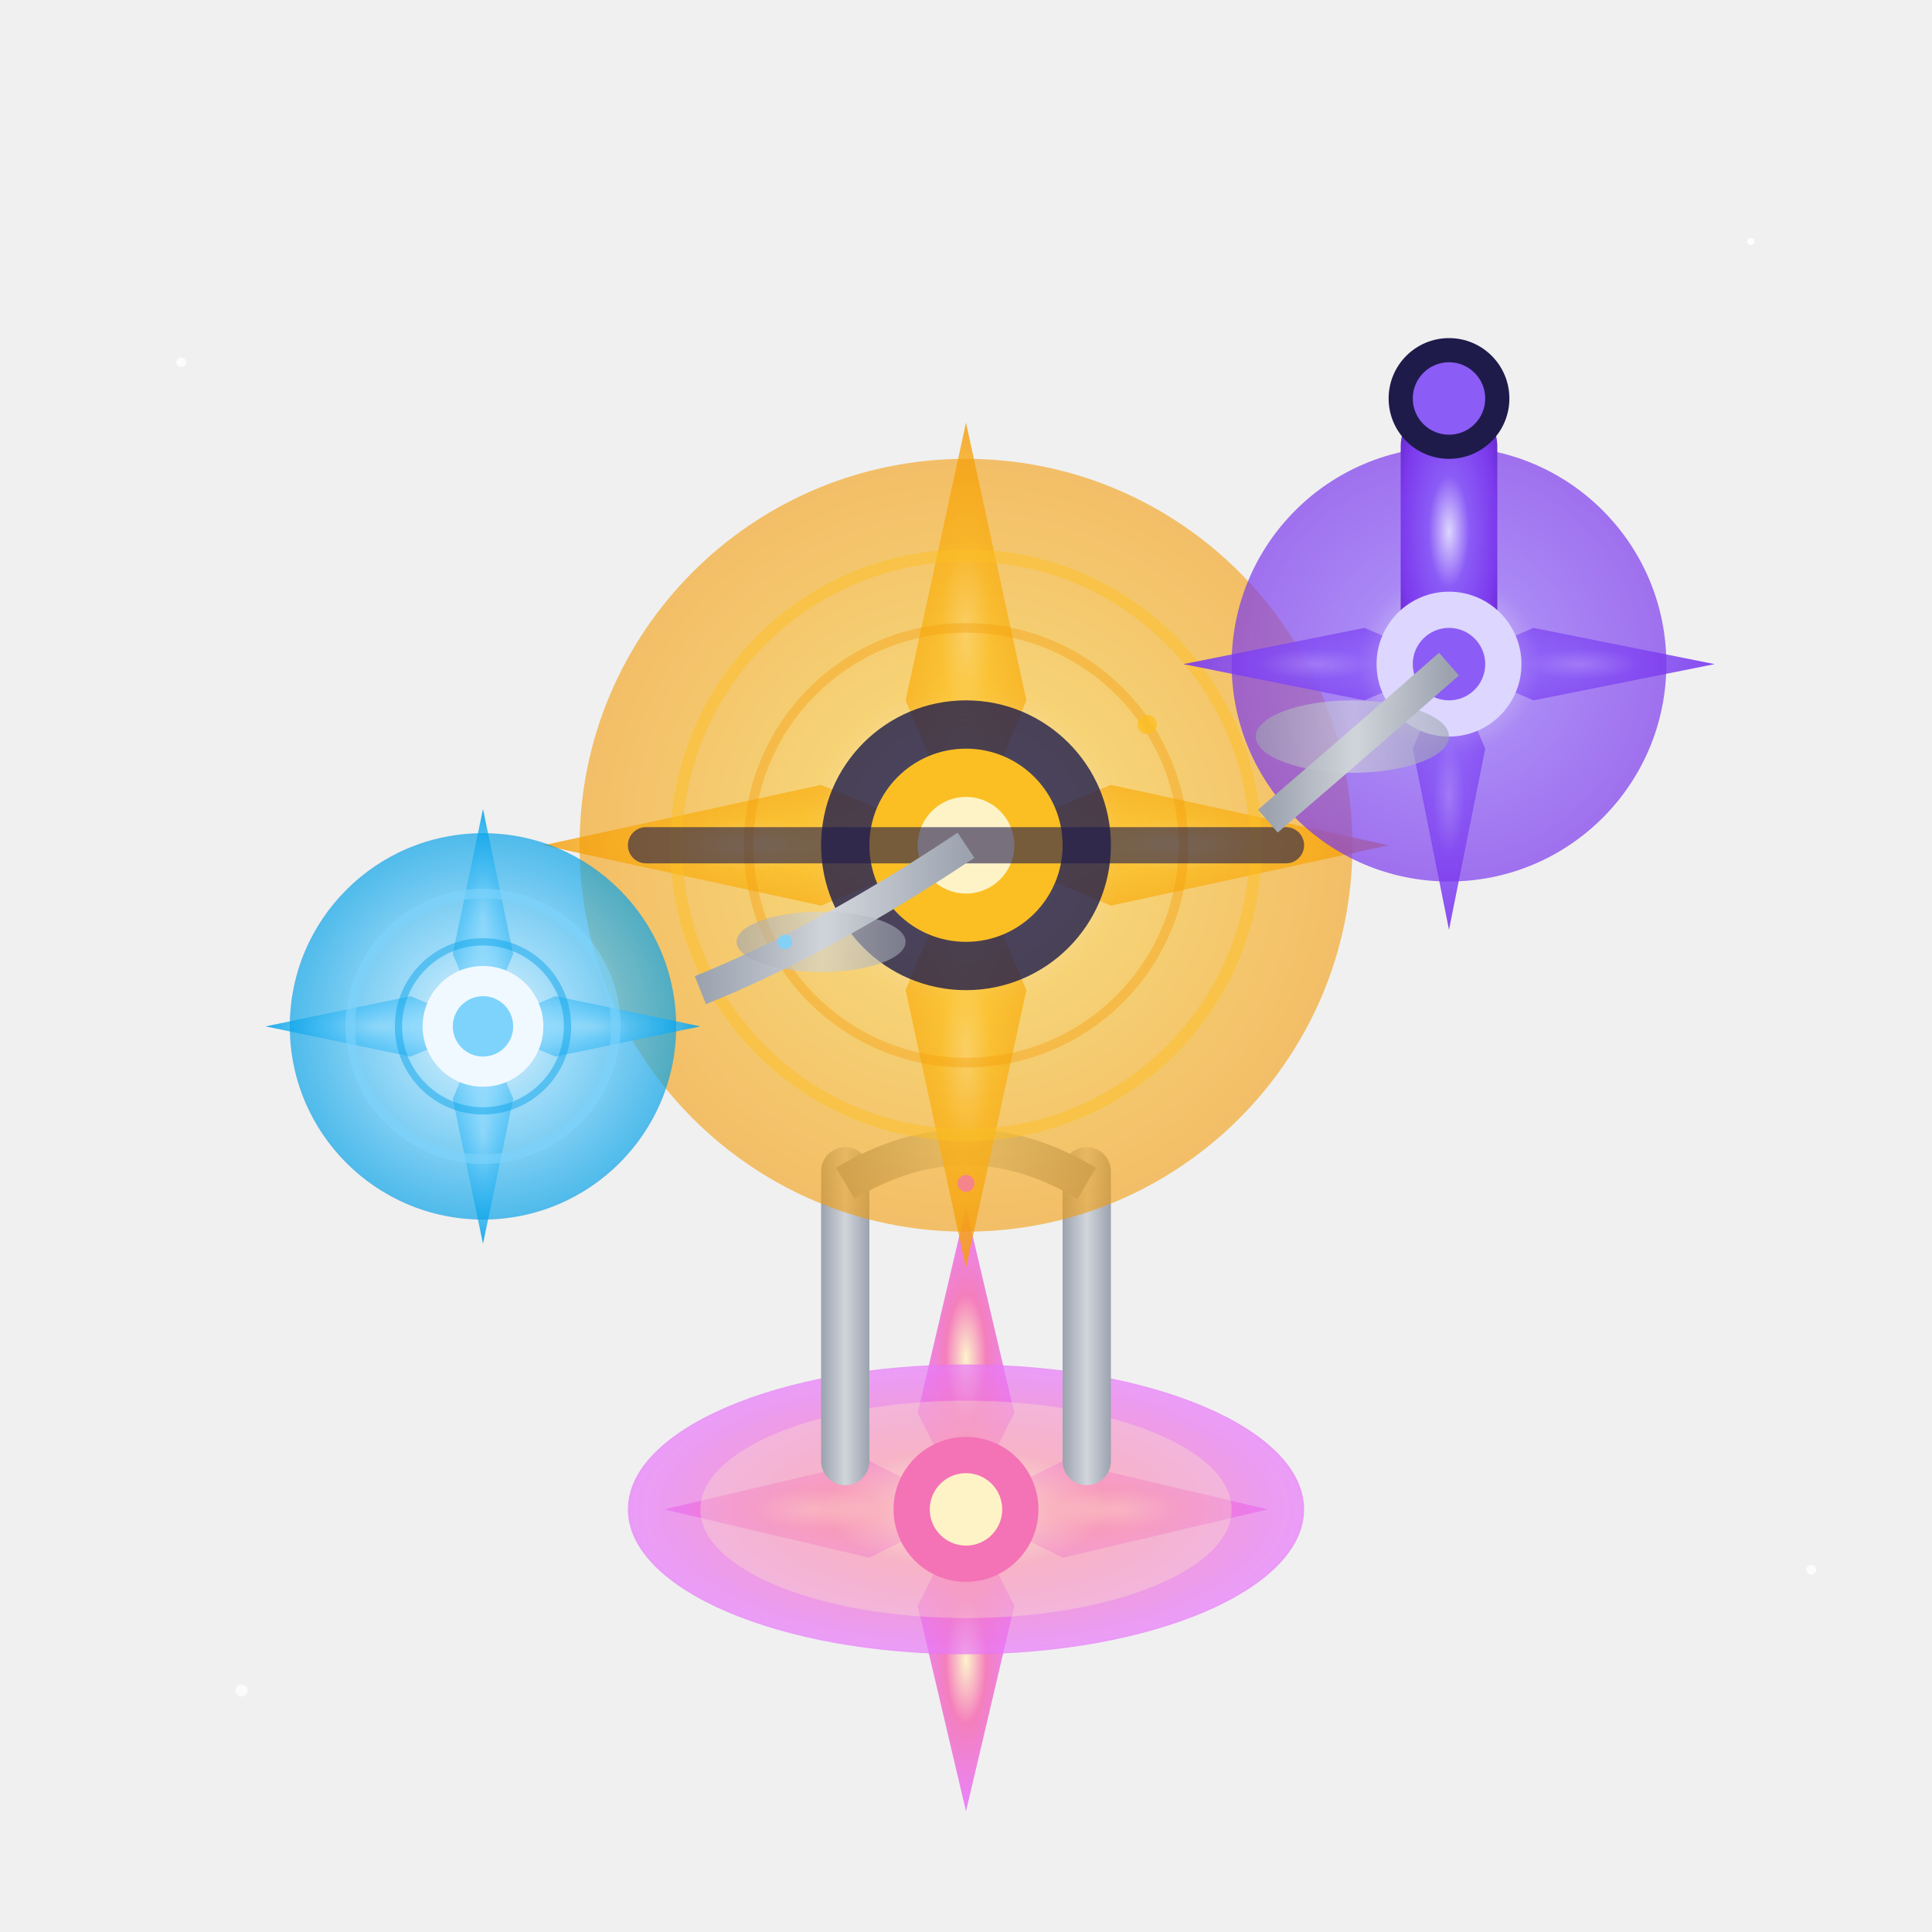
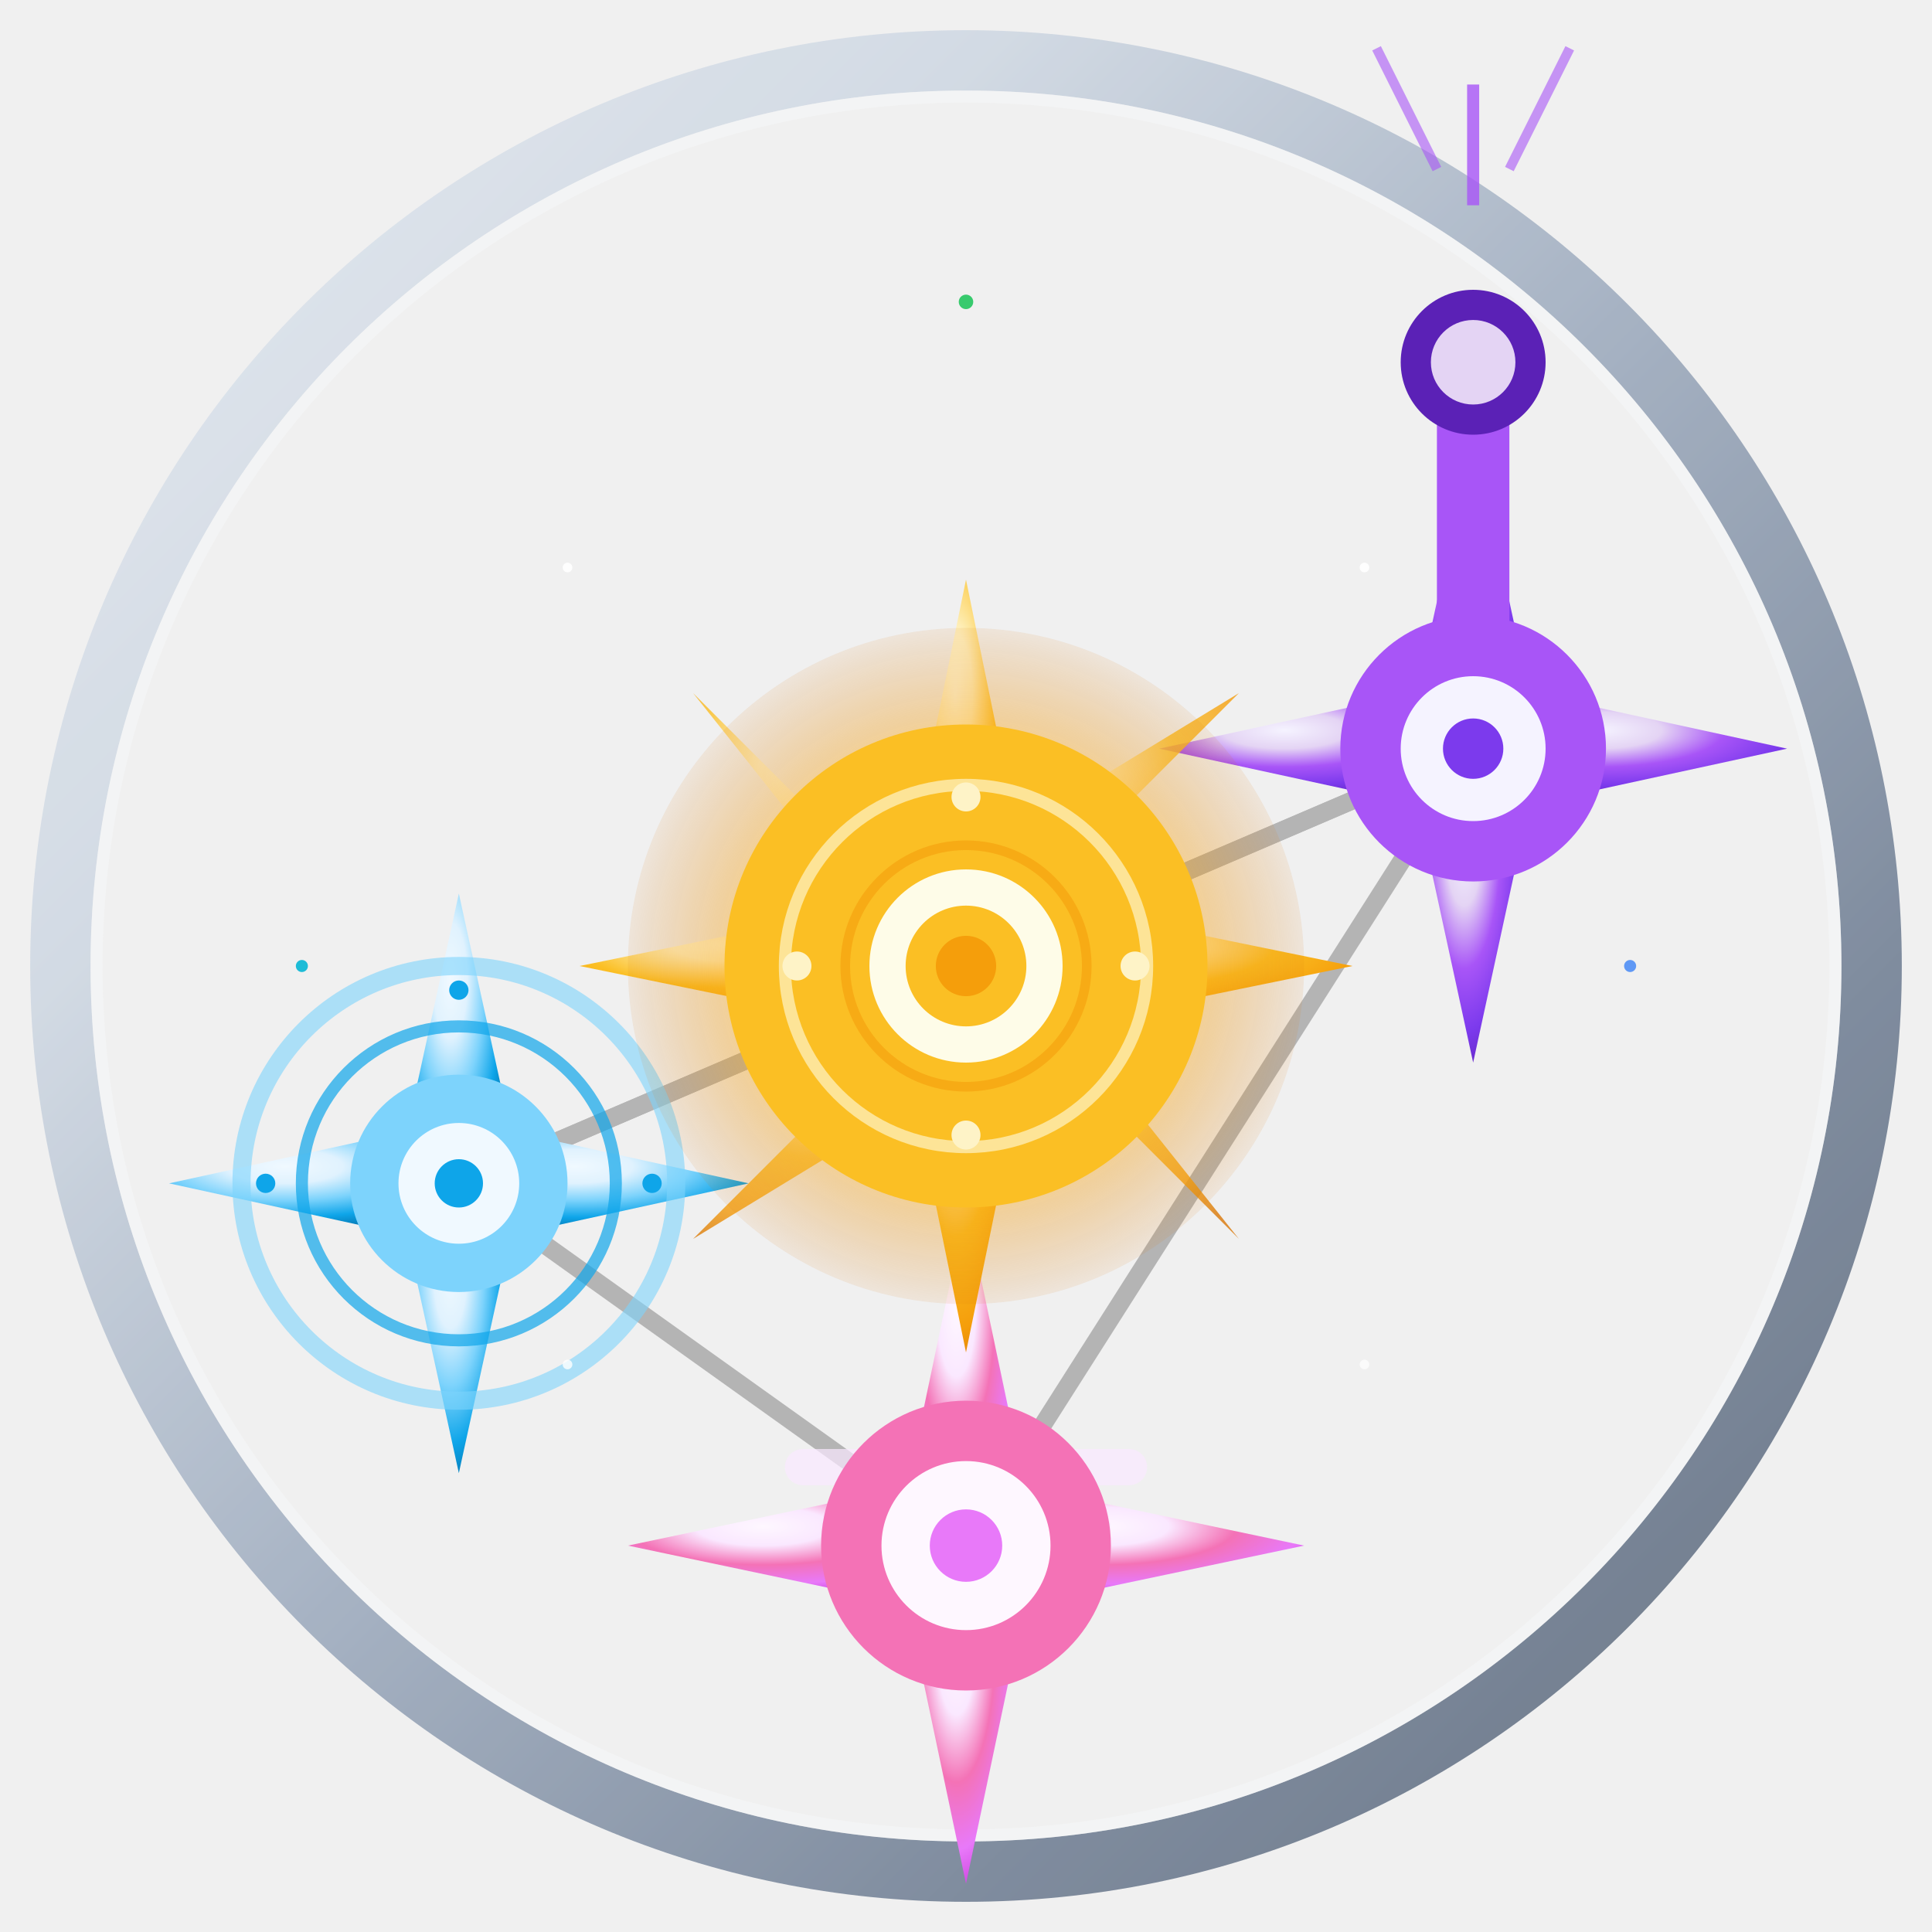
<svg xmlns="http://www.w3.org/2000/svg" viewBox="0 0 16 16">
  <defs>
-     <radialGradient id="visionStar" cx="0.5" cy="0.5" r="0.7">
-       <stop offset="0%" style="stop-color:#fef3c7" />
-       <stop offset="30%" style="stop-color:#fbbf24" />
-       <stop offset="70%" style="stop-color:#f59e0b" />
+     <radialGradient id="energyCore" cx="0.4" cy="0.3" r="0.8">
+       <stop offset="0%" style="stop-color:#fefce8" />
+       <stop offset="20%" style="stop-color:#fef3c7" />
+       <stop offset="50%" style="stop-color:#fbbf24" />
+       <stop offset="80%" style="stop-color:#f59e0b" />
      <stop offset="100%" style="stop-color:#d97706" />
    </radialGradient>
-     <radialGradient id="knowledgeStar" cx="0.5" cy="0.5" r="0.7">
-       <stop offset="0%" style="stop-color:#fef3c7" />
-       <stop offset="30%" style="stop-color:#f472b6" />
-       <stop offset="70%" style="stop-color:#e879f9" />
+     <radialGradient id="detectionArray" cx="0.4" cy="0.3" r="0.8">
+       <stop offset="0%" style="stop-color:#f0f9ff" />
+       <stop offset="25%" style="stop-color:#e0f2fe" />
+       <stop offset="50%" style="stop-color:#7dd3fc" />
+       <stop offset="75%" style="stop-color:#0ea5e9" />
+       <stop offset="100%" style="stop-color:#0369a1" />
+     </radialGradient>
+     <radialGradient id="researchTelescope" cx="0.4" cy="0.3" r="0.8">
+       <stop offset="0%" style="stop-color:#f5f3ff" />
+       <stop offset="25%" style="stop-color:#e4d4f4" />
+       <stop offset="50%" style="stop-color:#a855f7" />
+       <stop offset="75%" style="stop-color:#7c3aed" />
+       <stop offset="100%" style="stop-color:#5b21b6" />
+     </radialGradient>
+     <radialGradient id="dataArchive" cx="0.4" cy="0.3" r="0.8">
+       <stop offset="0%" style="stop-color:#fef7ff" />
+       <stop offset="25%" style="stop-color:#fae8ff" />
+       <stop offset="50%" style="stop-color:#f472b6" />
+       <stop offset="75%" style="stop-color:#e879f9" />
      <stop offset="100%" style="stop-color:#c026d3" />
    </radialGradient>
-     <radialGradient id="discoveryStar" cx="0.5" cy="0.5" r="0.7">
-       <stop offset="0%" style="stop-color:#ddd6fe" />
-       <stop offset="30%" style="stop-color:#8b5cf6" />
-       <stop offset="70%" style="stop-color:#7c3aed" />
-       <stop offset="100%" style="stop-color:#5b21b6" />
+     <linearGradient id="containmentField" x1="0%" y1="0%" x2="100%" y2="100%">
+       <stop offset="0%" style="stop-color:#e2e8f0" />
+       <stop offset="25%" style="stop-color:#cbd5e1" />
+       <stop offset="50%" style="stop-color:#94a3b8" />
+       <stop offset="75%" style="stop-color:#64748b" />
+       <stop offset="100%" style="stop-color:#475569" />
+     </linearGradient>
+     <radialGradient id="energyPulse" cx="0.5" cy="0.5" r="0.5">
+       <stop offset="0%" style="stop-color:#fbbf24" stop-opacity="0.8" />
+       <stop offset="70%" style="stop-color:#f59e0b" stop-opacity="0.4" />
+       <stop offset="100%" style="stop-color:#d97706" stop-opacity="0.1" />
    </radialGradient>
-     <radialGradient id="reflectionStar" cx="0.5" cy="0.5" r="0.7">
-       <stop offset="0%" style="stop-color:#f0f9ff" />
-       <stop offset="30%" style="stop-color:#7dd3fc" />
-       <stop offset="70%" style="stop-color:#0ea5e9" />
-       <stop offset="100%" style="stop-color:#0369a1" />
-     </radialGradient>
-     <linearGradient id="beamGrad" x1="0%" y1="0%" x2="100%" y2="0%">
-       <stop offset="0%" style="stop-color:#9ca3af" />
-       <stop offset="50%" style="stop-color:#d1d5db" />
-       <stop offset="100%" style="stop-color:#9ca3af" />
-     </linearGradient>
  </defs>
-   <g transform="translate(8,12.5)">
-     <path d="M0 -2.5 L0.4 -0.8 L0 0 L-0.4 -0.8 Z" fill="url(#knowledgeStar)" opacity="0.9" />
-     <path d="M2.5 0 L0.8 -0.4 L0 0 L0.8 0.4 Z" fill="url(#knowledgeStar)" opacity="0.9" />
-     <path d="M0 2.5 L-0.4 0.8 L0 0 L0.4 0.8 Z" fill="url(#knowledgeStar)" opacity="0.9" />
-     <path d="M-2.5 0 L-0.8 0.4 L0 0 L-0.8 -0.4 Z" fill="url(#knowledgeStar)" opacity="0.9" />
-     <ellipse cx="0" cy="0" rx="2.8" ry="1.2" fill="url(#knowledgeStar)" opacity="0.7" />
-     <ellipse cx="0" cy="0" rx="2.2" ry="0.9" fill="#fef3c7" opacity="0.3" />
-     <circle cx="0" cy="0" r="0.6" fill="#f472b6" />
-     <circle cx="0" cy="0" r="0.3" fill="#fef3c7" />
+   <g stroke="#000000" stroke-width="0.15" fill="none" opacity="0.25">
+     <path d="M8 8 L12.2 6.2" />
+     <path d="M8 8 L3.8 9.8" />
+     <path d="M8 8 L8 12.8" />
+     <path d="M12.2 6.2 L8 12.8" />
+     <path d="M3.8 9.8 L8 12.8" />
+     <path d="M3.8 9.8 L12.2 6.2" />
  </g>
-   <rect x="6.8" y="9.5" width="0.4" height="2.8" fill="url(#beamGrad)" rx="0.2" />
-   <rect x="8.8" y="9.5" width="0.4" height="2.8" fill="url(#beamGrad)" rx="0.2" />
-   <path d="M7 9.8 Q8 9.2 9 9.8" stroke="url(#beamGrad)" stroke-width="0.3" fill="none" />
-   <g transform="translate(8,7)">
-     <path d="M0 -3.5 L0.5 -1.2 L0 0 L-0.5 -1.2 Z" fill="url(#visionStar)" opacity="0.8" />
-     <path d="M3.5 0 L1.2 -0.5 L0 0 L1.2 0.5 Z" fill="url(#visionStar)" opacity="0.8" />
-     <path d="M0 3.5 L-0.5 1.2 L0 0 L0.5 1.2 Z" fill="url(#visionStar)" opacity="0.8" />
-     <path d="M-3.5 0 L-1.2 0.5 L0 0 L-1.2 -0.5 Z" fill="url(#visionStar)" opacity="0.8" />
-     <circle cx="0" cy="0" r="3.2" fill="url(#visionStar)" opacity="0.6" />
-     <circle cx="0" cy="0" r="2.4" fill="none" stroke="#fbbf24" stroke-width="0.1" opacity="0.5" />
-     <circle cx="0" cy="0" r="1.8" fill="none" stroke="#f59e0b" stroke-width="0.08" opacity="0.4" />
-     <circle cx="0" cy="0" r="1.2" fill="#1e1b4b" opacity="0.8" />
-     <circle cx="0" cy="0" r="0.8" fill="#fbbf24" />
-     <circle cx="0" cy="0" r="0.4" fill="#fef3c7" />
-     <rect x="-2.8" y="-0.15" width="5.6" height="0.3" fill="#1e1b4b" opacity="0.6" rx="0.15" />
+   <circle cx="8" cy="8" r="7.5" fill="none" stroke="url(#containmentField)" stroke-width="0.5" opacity="0.8" />
+   <circle cx="8" cy="8" r="7.2" fill="none" stroke="#f8fafc" stroke-width="0.1" opacity="0.4" />
+   <g transform="translate(8,12.8)">
+     <path d="M0 -2.8 L0.4 -0.9 L0 0 L-0.4 -0.9 Z" fill="url(#dataArchive)" />
+     <path d="M2.8 0 L0.9 -0.4 L0 0 L0.9 0.4 Z" fill="url(#dataArchive)" />
+     <path d="M0 2.8 L-0.4 0.9 L0 0 L0.4 0.9 Z" fill="url(#dataArchive)" />
+     <path d="M-2.8 0 L-0.9 0.4 L0 0 L-0.9 -0.4 Z" fill="url(#dataArchive)" />
+     <rect x="-1.5" y="-0.8" width="3" height="0.3" fill="#fae8ff" rx="0.15" opacity="0.7" />
+     <rect x="-1.2" y="-0.3" width="2.4" height="0.3" fill="#fae8ff" rx="0.15" opacity="0.7" />
+     <rect x="-0.9" y="0.2" width="1.8" height="0.3" fill="#fae8ff" rx="0.15" opacity="0.7" />
+     <circle cx="0" cy="0" r="1.2" fill="#f472b6" />
+     <circle cx="0" cy="0" r="0.7" fill="#fef7ff" />
+     <circle cx="0" cy="0" r="0.3" fill="#e879f9" />
  </g>
-   <g transform="translate(12,5.5)">
-     <path d="M0 -2.2 L0.3 -0.7 L0 0 L-0.3 -0.7 Z" fill="url(#discoveryStar)" opacity="0.9" />
-     <path d="M2.2 0 L0.7 -0.3 L0 0 L0.7 0.3 Z" fill="url(#discoveryStar)" opacity="0.9" />
-     <path d="M0 2.2 L-0.3 0.7 L0 0 L0.3 0.7 Z" fill="url(#discoveryStar)" opacity="0.9" />
-     <path d="M-2.2 0 L-0.7 0.3 L0 0 L-0.7 -0.3 Z" fill="url(#discoveryStar)" opacity="0.9" />
-     <circle cx="0" cy="0" r="1.8" fill="url(#discoveryStar)" opacity="0.7" />
-     <rect x="-0.4" y="-2.2" width="0.8" height="2.2" fill="url(#discoveryStar)" rx="0.4" />
-     <circle cx="0" cy="-2.2" r="0.5" fill="#1e1b4b" />
-     <circle cx="0" cy="-2.2" r="0.3" fill="#8b5cf6" />
-     <circle cx="0" cy="0" r="0.6" fill="#ddd6fe" />
-     <circle cx="0" cy="0" r="0.3" fill="#8b5cf6" />
+   <g transform="translate(3.8,9.8)">
+     <path d="M0 -2.4 L0.35 -0.8 L0 0 L-0.35 -0.8 Z" fill="url(#detectionArray)" />
+     <path d="M2.4 0 L0.8 -0.35 L0 0 L0.8 0.35 Z" fill="url(#detectionArray)" />
+     <path d="M0 2.4 L-0.35 0.8 L0 0 L0.35 0.8 Z" fill="url(#detectionArray)" />
+     <path d="M-2.4 0 L-0.8 0.35 L0 0 L-0.8 -0.35 Z" fill="url(#detectionArray)" />
+     <circle cx="0" cy="0" r="1.8" fill="none" stroke="#7dd3fc" stroke-width="0.15" opacity="0.6" />
+     <circle cx="0" cy="0" r="1.3" fill="none" stroke="#0ea5e9" stroke-width="0.1" opacity="0.7" />
+     <circle cx="0" cy="0" r="0.8" fill="none" stroke="#0369a1" stroke-width="0.08" opacity="0.8" />
+     <circle cx="0" cy="0" r="0.9" fill="#7dd3fc" />
+     <circle cx="0" cy="0" r="0.5" fill="#f0f9ff" />
+     <circle cx="0" cy="0" r="0.2" fill="#0ea5e9" />
+     <circle cx="-1.6" cy="0" r="0.08" fill="#0ea5e9" />
+     <circle cx="1.6" cy="0" r="0.08" fill="#0ea5e9" />
+     <circle cx="0" cy="-1.6" r="0.08" fill="#0ea5e9" />
  </g>
-   <path d="M10.5 6.8 Q11.2 6.2 12 5.5" stroke="url(#beamGrad)" stroke-width="0.25" fill="none" />
-   <ellipse cx="11.2" cy="6.1" rx="0.8" ry="0.3" fill="url(#beamGrad)" opacity="0.6" />
-   <g transform="translate(4,8.5)">
-     <path d="M0 -1.8 L0.25 -0.6 L0 0 L-0.25 -0.6 Z" fill="url(#reflectionStar)" opacity="0.9" />
-     <path d="M1.8 0 L0.6 -0.25 L0 0 L0.6 0.25 Z" fill="url(#reflectionStar)" opacity="0.9" />
-     <path d="M0 1.8 L-0.25 0.6 L0 0 L0.25 0.6 Z" fill="url(#reflectionStar)" opacity="0.9" />
-     <path d="M-1.8 0 L-0.6 0.25 L0 0 L-0.6 -0.25 Z" fill="url(#reflectionStar)" opacity="0.9" />
-     <circle cx="0" cy="0" r="1.6" fill="url(#reflectionStar)" opacity="0.7" />
-     <circle cx="0" cy="0" r="1.1" fill="none" stroke="#7dd3fc" stroke-width="0.08" opacity="0.6" />
-     <circle cx="0" cy="0" r="0.7" fill="none" stroke="#0ea5e9" stroke-width="0.06" opacity="0.5" />
-     <circle cx="0" cy="0" r="0.5" fill="#f0f9ff" />
-     <circle cx="0" cy="0" r="0.25" fill="#7dd3fc" />
+   <g transform="translate(12.2,6.2)">
+     <path d="M0 -2.6 L0.38 -0.85 L0 0 L-0.38 -0.85 Z" fill="url(#researchTelescope)" />
+     <path d="M2.6 0 L0.85 -0.38 L0 0 L0.85 0.38 Z" fill="url(#researchTelescope)" />
+     <path d="M0 2.6 L-0.38 0.85 L0 0 L0.38 0.85 Z" fill="url(#researchTelescope)" />
+     <path d="M-2.6 0 L-0.85 0.38 L0 0 L-0.85 -0.38 Z" fill="url(#researchTelescope)" />
+     <rect x="-0.3" y="-3.2" width="0.6" height="3.2" fill="#a855f7" rx="0.3" />
+     <circle cx="0" cy="-3.2" r="0.6" fill="#5b21b6" />
+     <circle cx="0" cy="-3.2" r="0.35" fill="#e4d4f4" />
+     <circle cx="0" cy="0" r="1.1" fill="#a855f7" />
+     <circle cx="0" cy="0" r="0.6" fill="#f5f3ff" />
+     <circle cx="0" cy="0" r="0.25" fill="#7c3aed" />
+     <line x1="0" y1="-4.5" x2="0" y2="-5.5" stroke="#a855f7" stroke-width="0.1" opacity="0.8" />
+     <line x1="-0.3" y1="-4.8" x2="-0.8" y2="-5.8" stroke="#a855f7" stroke-width="0.08" opacity="0.6" />
+     <line x1="0.3" y1="-4.8" x2="0.8" y2="-5.8" stroke="#a855f7" stroke-width="0.08" opacity="0.6" />
  </g>
-   <path d="M5.8 8.2 Q6.8 7.8 8 7" stroke="url(#beamGrad)" stroke-width="0.25" fill="none" />
-   <ellipse cx="6.8" cy="7.8" rx="0.7" ry="0.25" fill="url(#beamGrad)" opacity="0.6" />
-   <circle cx="9.5" cy="6" r="0.08" fill="#fbbf24" opacity="0.8">
-     <animate attributeName="opacity" values="0.5;1;0.5" dur="2s" repeatCount="indefinite" />
+   <g transform="translate(8,8)">
+     <path d="M0 -3.2 L0.45 -1 L0 0 L-0.45 -1 Z" fill="url(#energyCore)" />
+     <path d="M3.2 0 L1 -0.45 L0 0 L1 0.45 Z" fill="url(#energyCore)" />
+     <path d="M0 3.2 L-0.45 1 L0 0 L0.45 1 Z" fill="url(#energyCore)" />
+     <path d="M-3.2 0 L-1 0.45 L0 0 L-1 -0.45 Z" fill="url(#energyCore)" />
+     <path d="M2.26 -2.26 L0.8 -0.8 L0 0 L-0.3 -0.7 Z" fill="url(#energyCore)" opacity="0.8" />
+     <path d="M2.26 2.26 L0.7 0.3 L0 0 L0.8 0.8 Z" fill="url(#energyCore)" opacity="0.8" />
+     <path d="M-2.26 2.26 L-0.8 0.8 L0 0 L0.3 0.7 Z" fill="url(#energyCore)" opacity="0.8" />
+     <path d="M-2.26 -2.26 L-0.7 -0.3 L0 0 L -0.8 -0.8 Z" fill="url(#energyCore)" opacity="0.8" />
+     <circle cx="0" cy="0" r="2.8" fill="url(#energyPulse)">
+       <animate attributeName="r" values="2.5;3.2;2.5" dur="3s" repeatCount="indefinite" />
+       <animate attributeName="opacity" values="0.3;0.6;0.3" dur="3s" repeatCount="indefinite" />
+     </circle>
+     <circle cx="0" cy="0" r="2" fill="#fbbf24" />
+     <circle cx="0" cy="0" r="1.5" fill="none" stroke="#fef3c7" stroke-width="0.1" opacity="0.7" />
+     <circle cx="0" cy="0" r="1" fill="none" stroke="#f59e0b" stroke-width="0.08" opacity="0.6" />
+     <circle cx="0" cy="0" r="0.8" fill="#fefce8" />
+     <circle cx="0" cy="0" r="0.5" fill="#fbbf24" />
+     <circle cx="0" cy="0" r="0.25" fill="#f59e0b" />
+     <circle cx="1.4" cy="0" r="0.12" fill="#fef3c7">
+       <animate attributeName="opacity" values="0.7;1;0.7" dur="2s" repeatCount="indefinite" />
+     </circle>
+     <circle cx="-1.4" cy="0" r="0.12" fill="#fef3c7">
+       <animate attributeName="opacity" values="1;0.7;1" dur="2s" repeatCount="indefinite" />
+     </circle>
+     <circle cx="0" cy="1.4" r="0.12" fill="#fef3c7">
+       <animate attributeName="opacity" values="0.7;1;0.7" dur="1.5s" repeatCount="indefinite" />
+     </circle>
+     <circle cx="0" cy="-1.4" r="0.12" fill="#fef3c7">
+       <animate attributeName="opacity" values="1;0.7;1" dur="1.5s" repeatCount="indefinite" />
+     </circle>
+   </g>
+   <circle cx="8" cy="2.5" r="0.06" fill="#22c55e" opacity="0.9">
+     <animate attributeName="opacity" values="0.6;1;0.6" dur="2.5s" repeatCount="indefinite" />
  </circle>
-   <circle cx="6.5" cy="7.8" r="0.06" fill="#7dd3fc" opacity="0.9">
-     <animate attributeName="opacity" values="0.4;0.9;0.4" dur="2.5s" repeatCount="indefinite" />
+   <circle cx="13.5" cy="8" r="0.05" fill="#3b82f6" opacity="0.8">
+     <animate attributeName="opacity" values="0.5;0.9;0.5" dur="3s" repeatCount="indefinite" />
  </circle>
-   <circle cx="8" cy="9.8" r="0.07" fill="#f472b6" opacity="0.7">
-     <animate attributeName="opacity" values="0.6;1;0.6" dur="1.8s" repeatCount="indefinite" />
+   <circle cx="2.5" cy="8" r="0.05" fill="#06b6d4" opacity="0.9">
+     <animate attributeName="opacity" values="0.7;1;0.7" dur="2s" repeatCount="indefinite" />
  </circle>
-   <circle cx="1.5" cy="3" r="0.04" fill="#ffffff" opacity="0.8" />
-   <circle cx="14.5" cy="2" r="0.03" fill="#ffffff" opacity="0.9" />
-   <circle cx="2" cy="14" r="0.05" fill="#ffffff" opacity="0.7" />
-   <circle cx="15" cy="13" r="0.04" fill="#ffffff" opacity="0.8" />
+   <circle cx="11.3" cy="4.7" r="0.04" fill="#ffffff" opacity="0.9" />
+   <circle cx="4.7" cy="11.3" r="0.04" fill="#ffffff" opacity="0.8" />
+   <circle cx="4.7" cy="4.7" r="0.04" fill="#ffffff" opacity="0.9" />
+   <circle cx="11.3" cy="11.3" r="0.04" fill="#ffffff" opacity="0.7" />
</svg>
